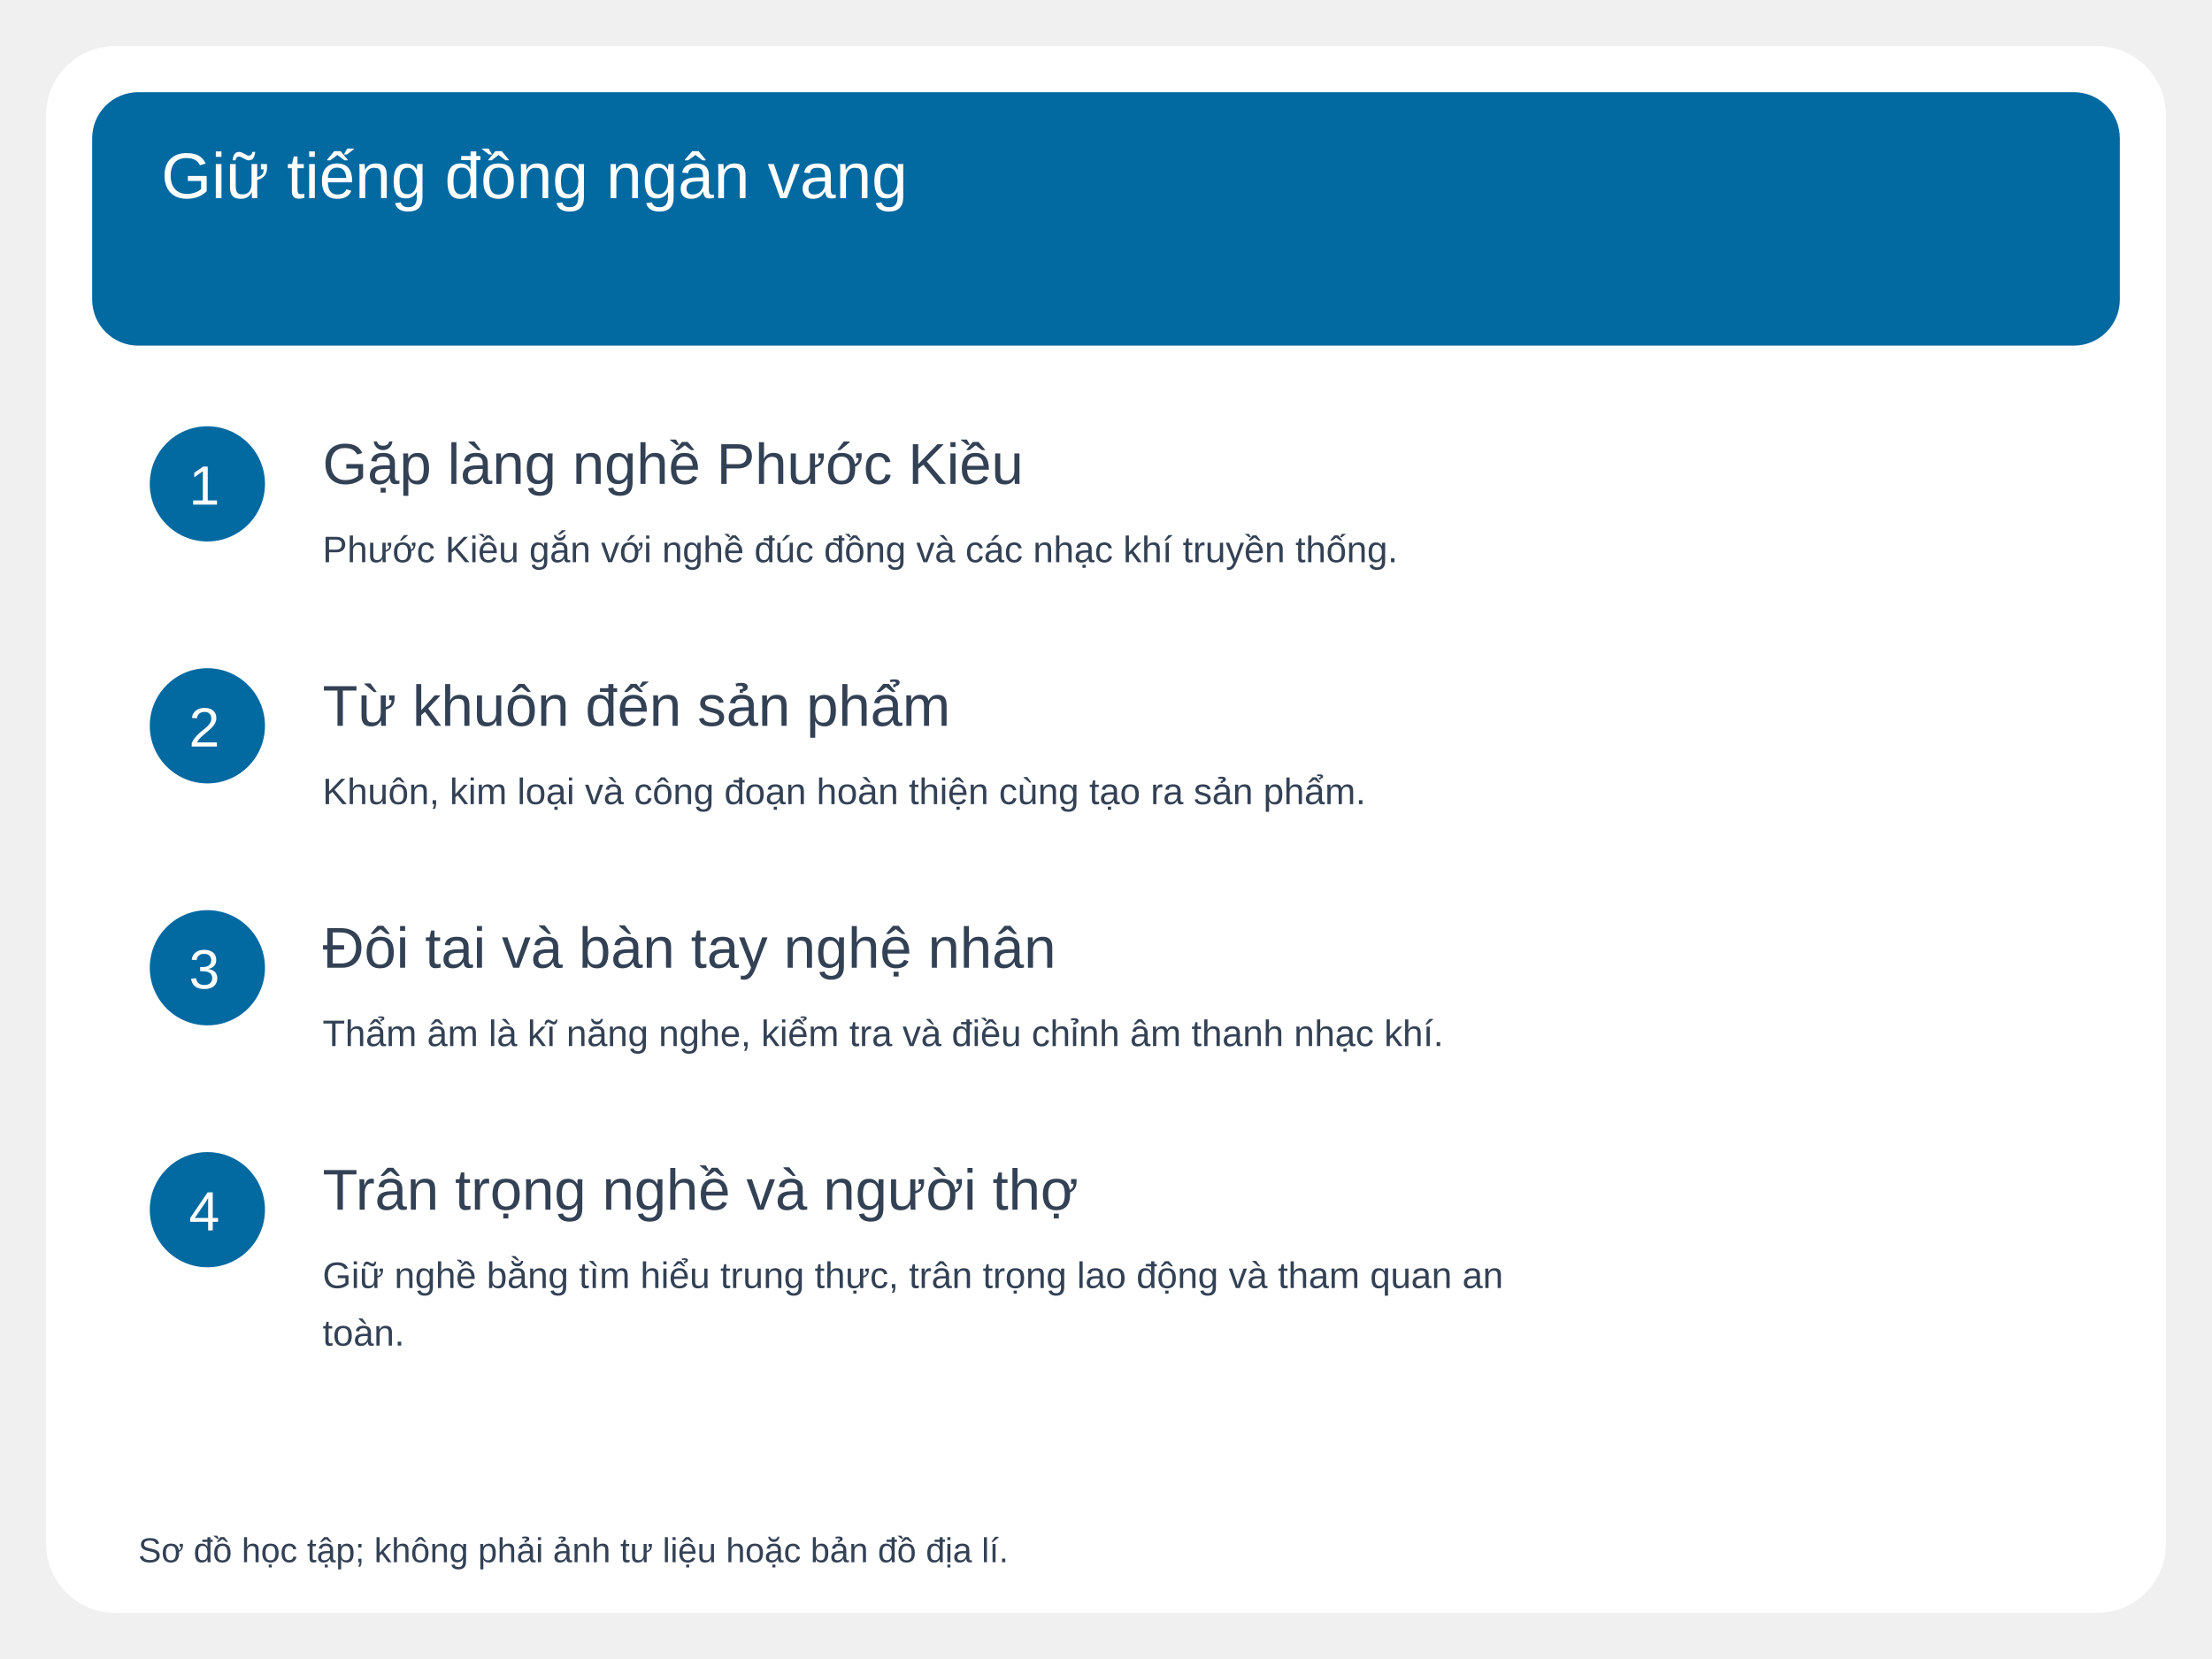
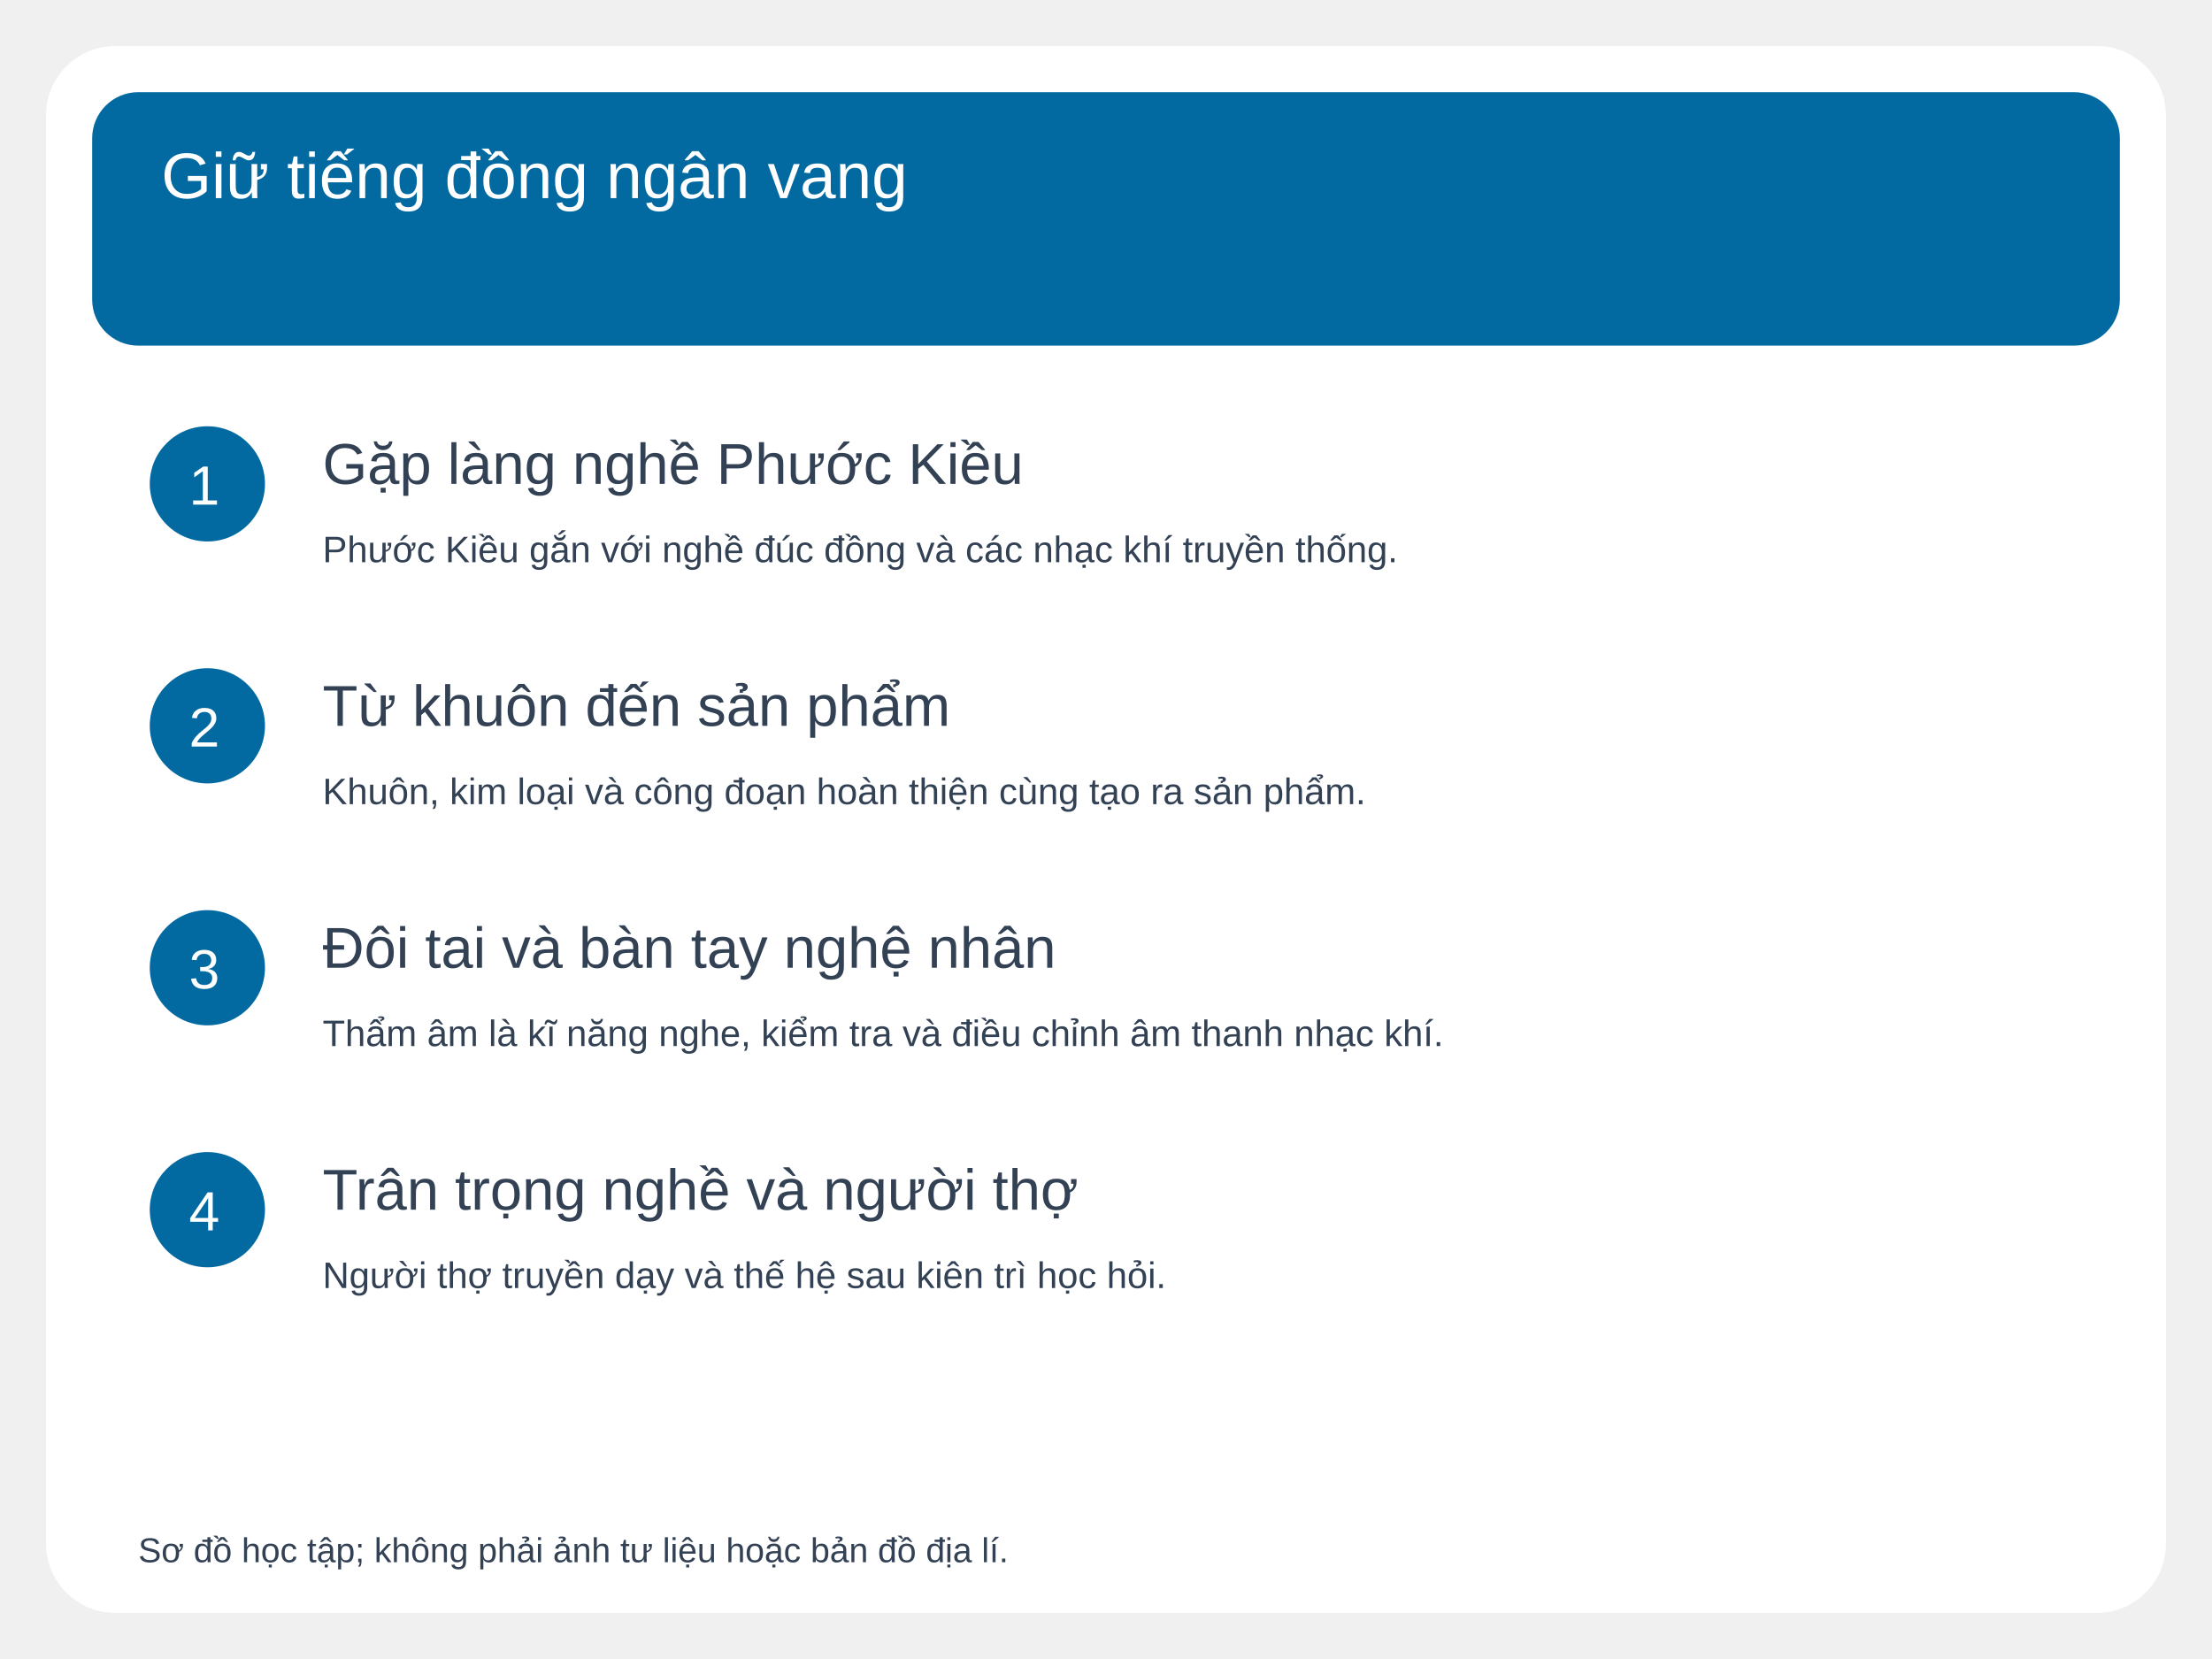
<svg xmlns="http://www.w3.org/2000/svg" viewBox="0 0 960 720">
  <g font-family="Arial,sans-serif">
    <rect x="20" y="20" width="920" height="680" rx="30" fill="white" />
    <rect x="40" y="40" width="880" height="110" rx="20" fill="#0369a1" />
    <text x="70" y="86" font-size="28" fill="white">Giữ tiếng đồng ngân vang</text>
    <circle cx="90" cy="210" r="25" fill="#0369a1" />
    <text x="82" y="219" font-size="24" fill="white">1</text>
    <text x="140" y="210" font-size="25" fill="#334155">Gặp làng nghề Phước Kiều</text>
    <text x="140" y="244" font-size="16" fill="#334155">Phước Kiều gắn với nghề đúc đồng và các nhạc khí truyền thống.</text>
    <circle cx="90" cy="315" r="25" fill="#0369a1" />
    <text x="82" y="324" font-size="24" fill="white">2</text>
    <text x="140" y="315" font-size="25" fill="#334155">Từ khuôn đến sản phẩm</text>
    <text x="140" y="349" font-size="16" fill="#334155">Khuôn, kim loại và công đoạn hoàn thiện cùng tạo ra sản phẩm.</text>
    <circle cx="90" cy="420" r="25" fill="#0369a1" />
    <text x="82" y="429" font-size="24" fill="white">3</text>
    <text x="140" y="420" font-size="25" fill="#334155">Đôi tai và bàn tay nghệ nhân</text>
    <text x="140" y="454" font-size="16" fill="#334155">Thẩm âm là kĩ năng nghe, kiểm tra và điều chỉnh âm thanh nhạc khí.</text>
    <circle cx="90" cy="525" r="25" fill="#0369a1" />
    <text x="82" y="534" font-size="24" fill="white">4</text>
    <text x="140" y="525" font-size="25" fill="#334155">Trân trọng nghề và người thợ</text>
-     <text x="140" y="559" font-size="16" fill="#334155">Giữ nghề bằng tìm hiểu trung thực, trân trọng lao động và tham quan an</text>
-     <text x="140" y="584" font-size="16" fill="#334155">toàn.</text>
+     <text x="140" y="559" font-size="16" fill="#334155">Người thợ truyền dạy và thế hệ sau kiên trì học hỏi.</text>
    <text x="60" y="678" font-size="15" fill="#334155">Sơ đồ học tập; không phải ảnh tư liệu hoặc bản đồ địa lí.</text>
  </g>
</svg>
